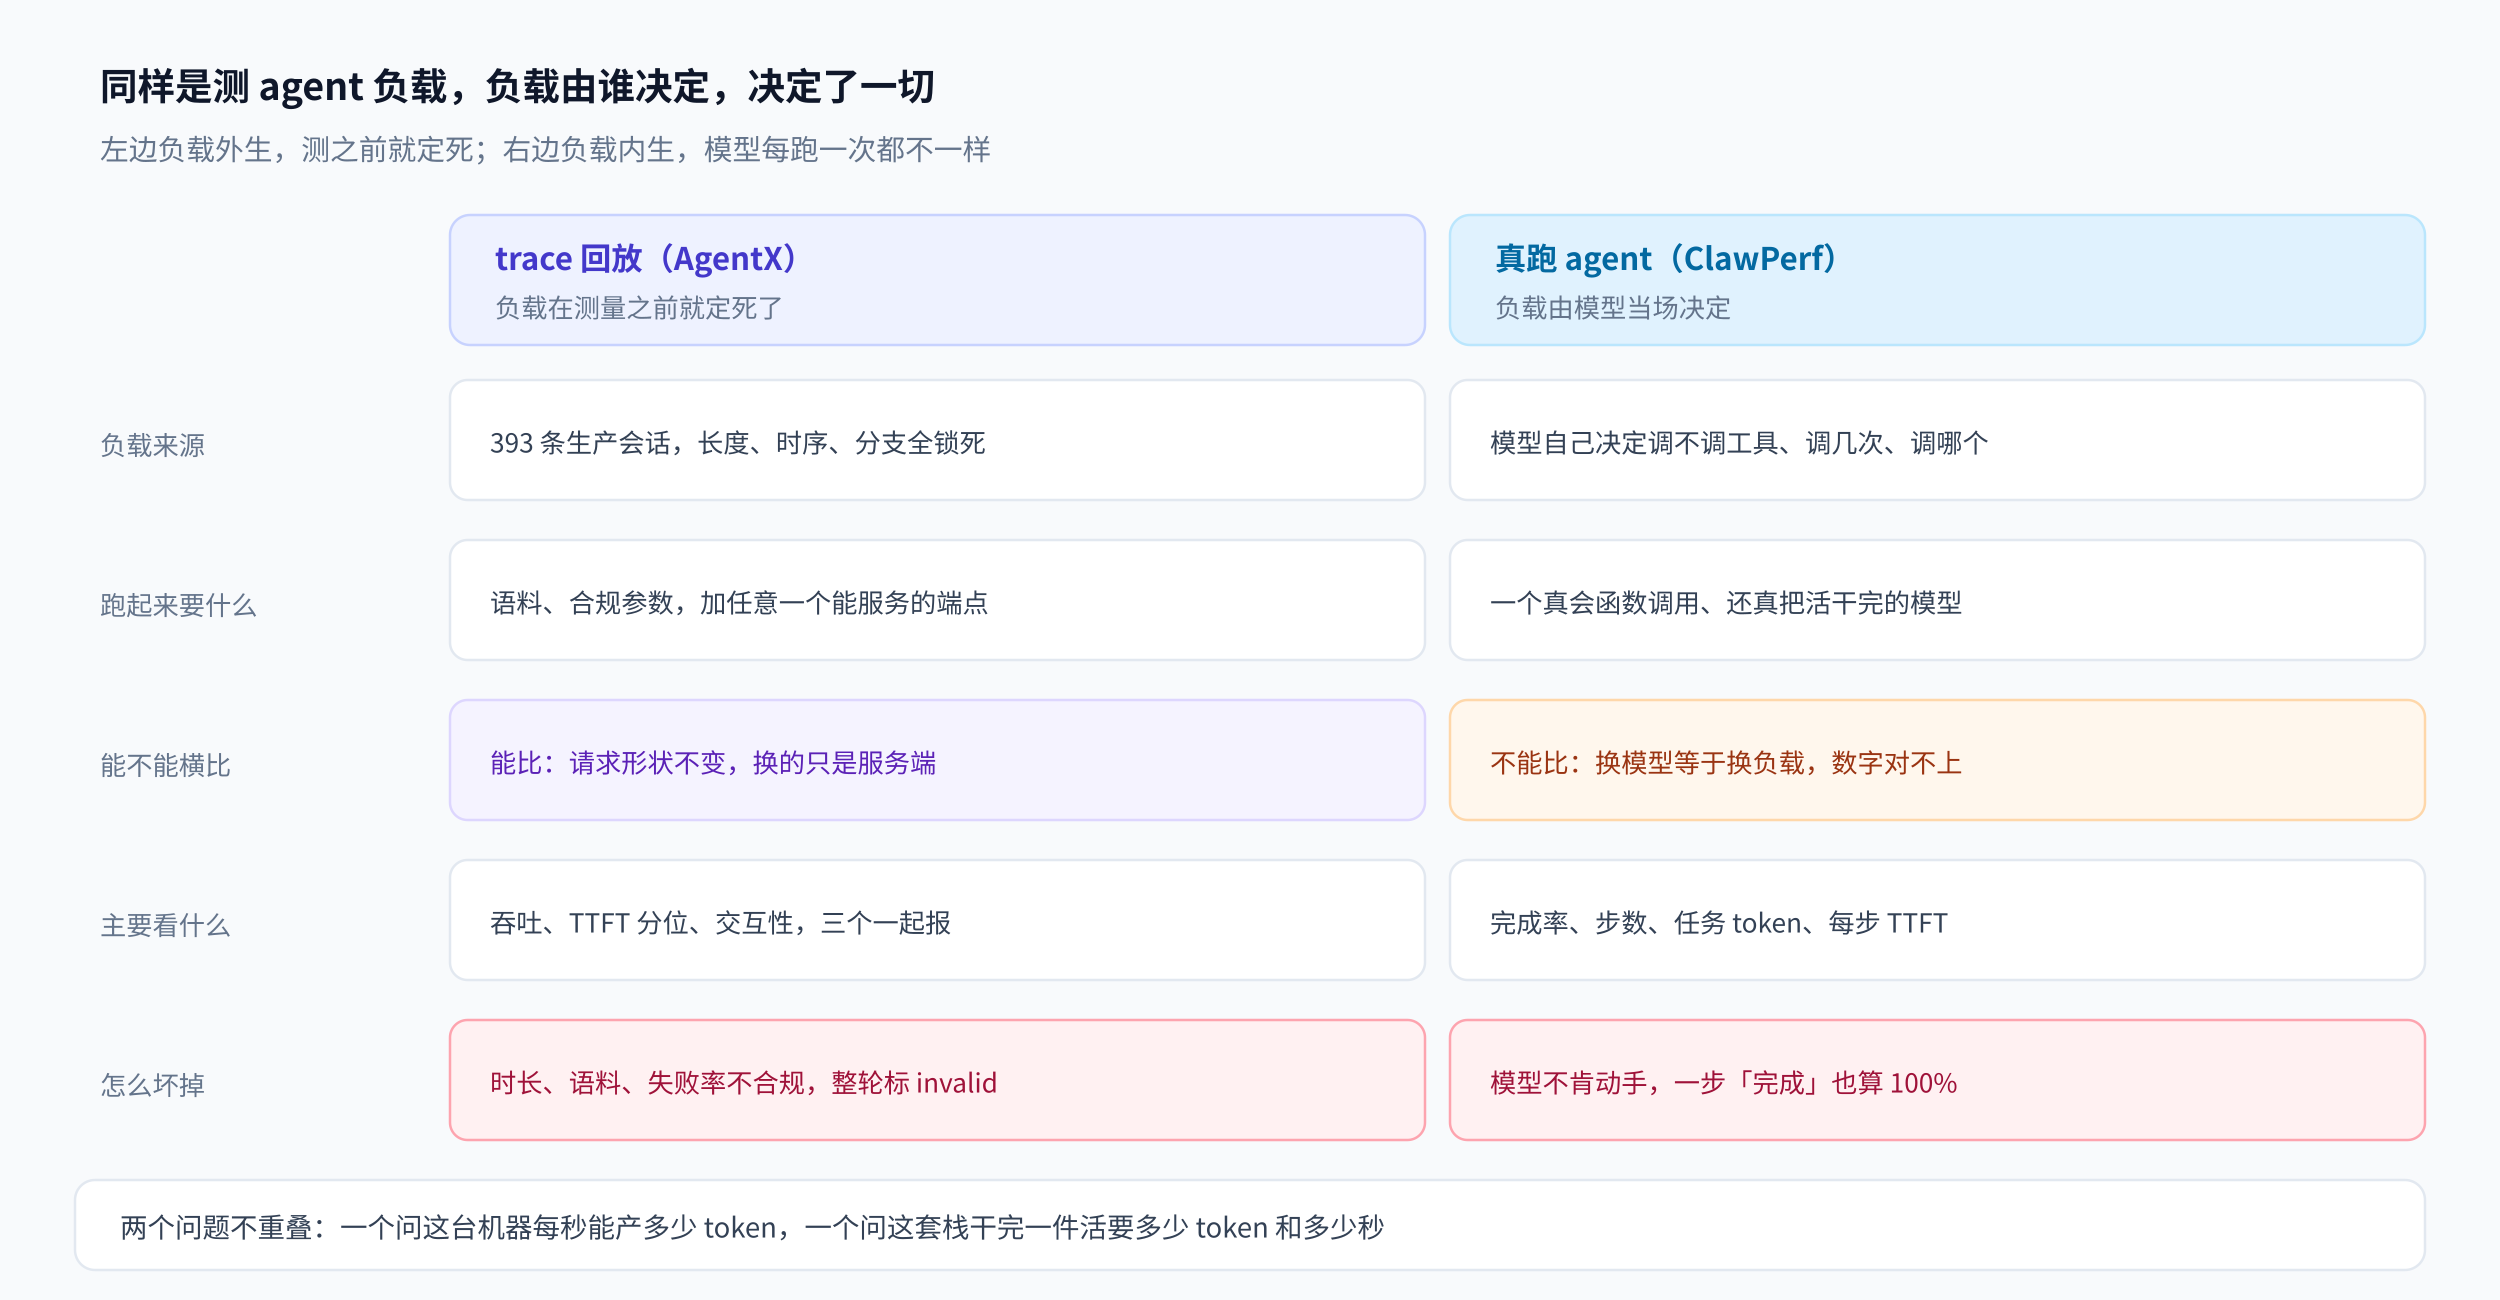
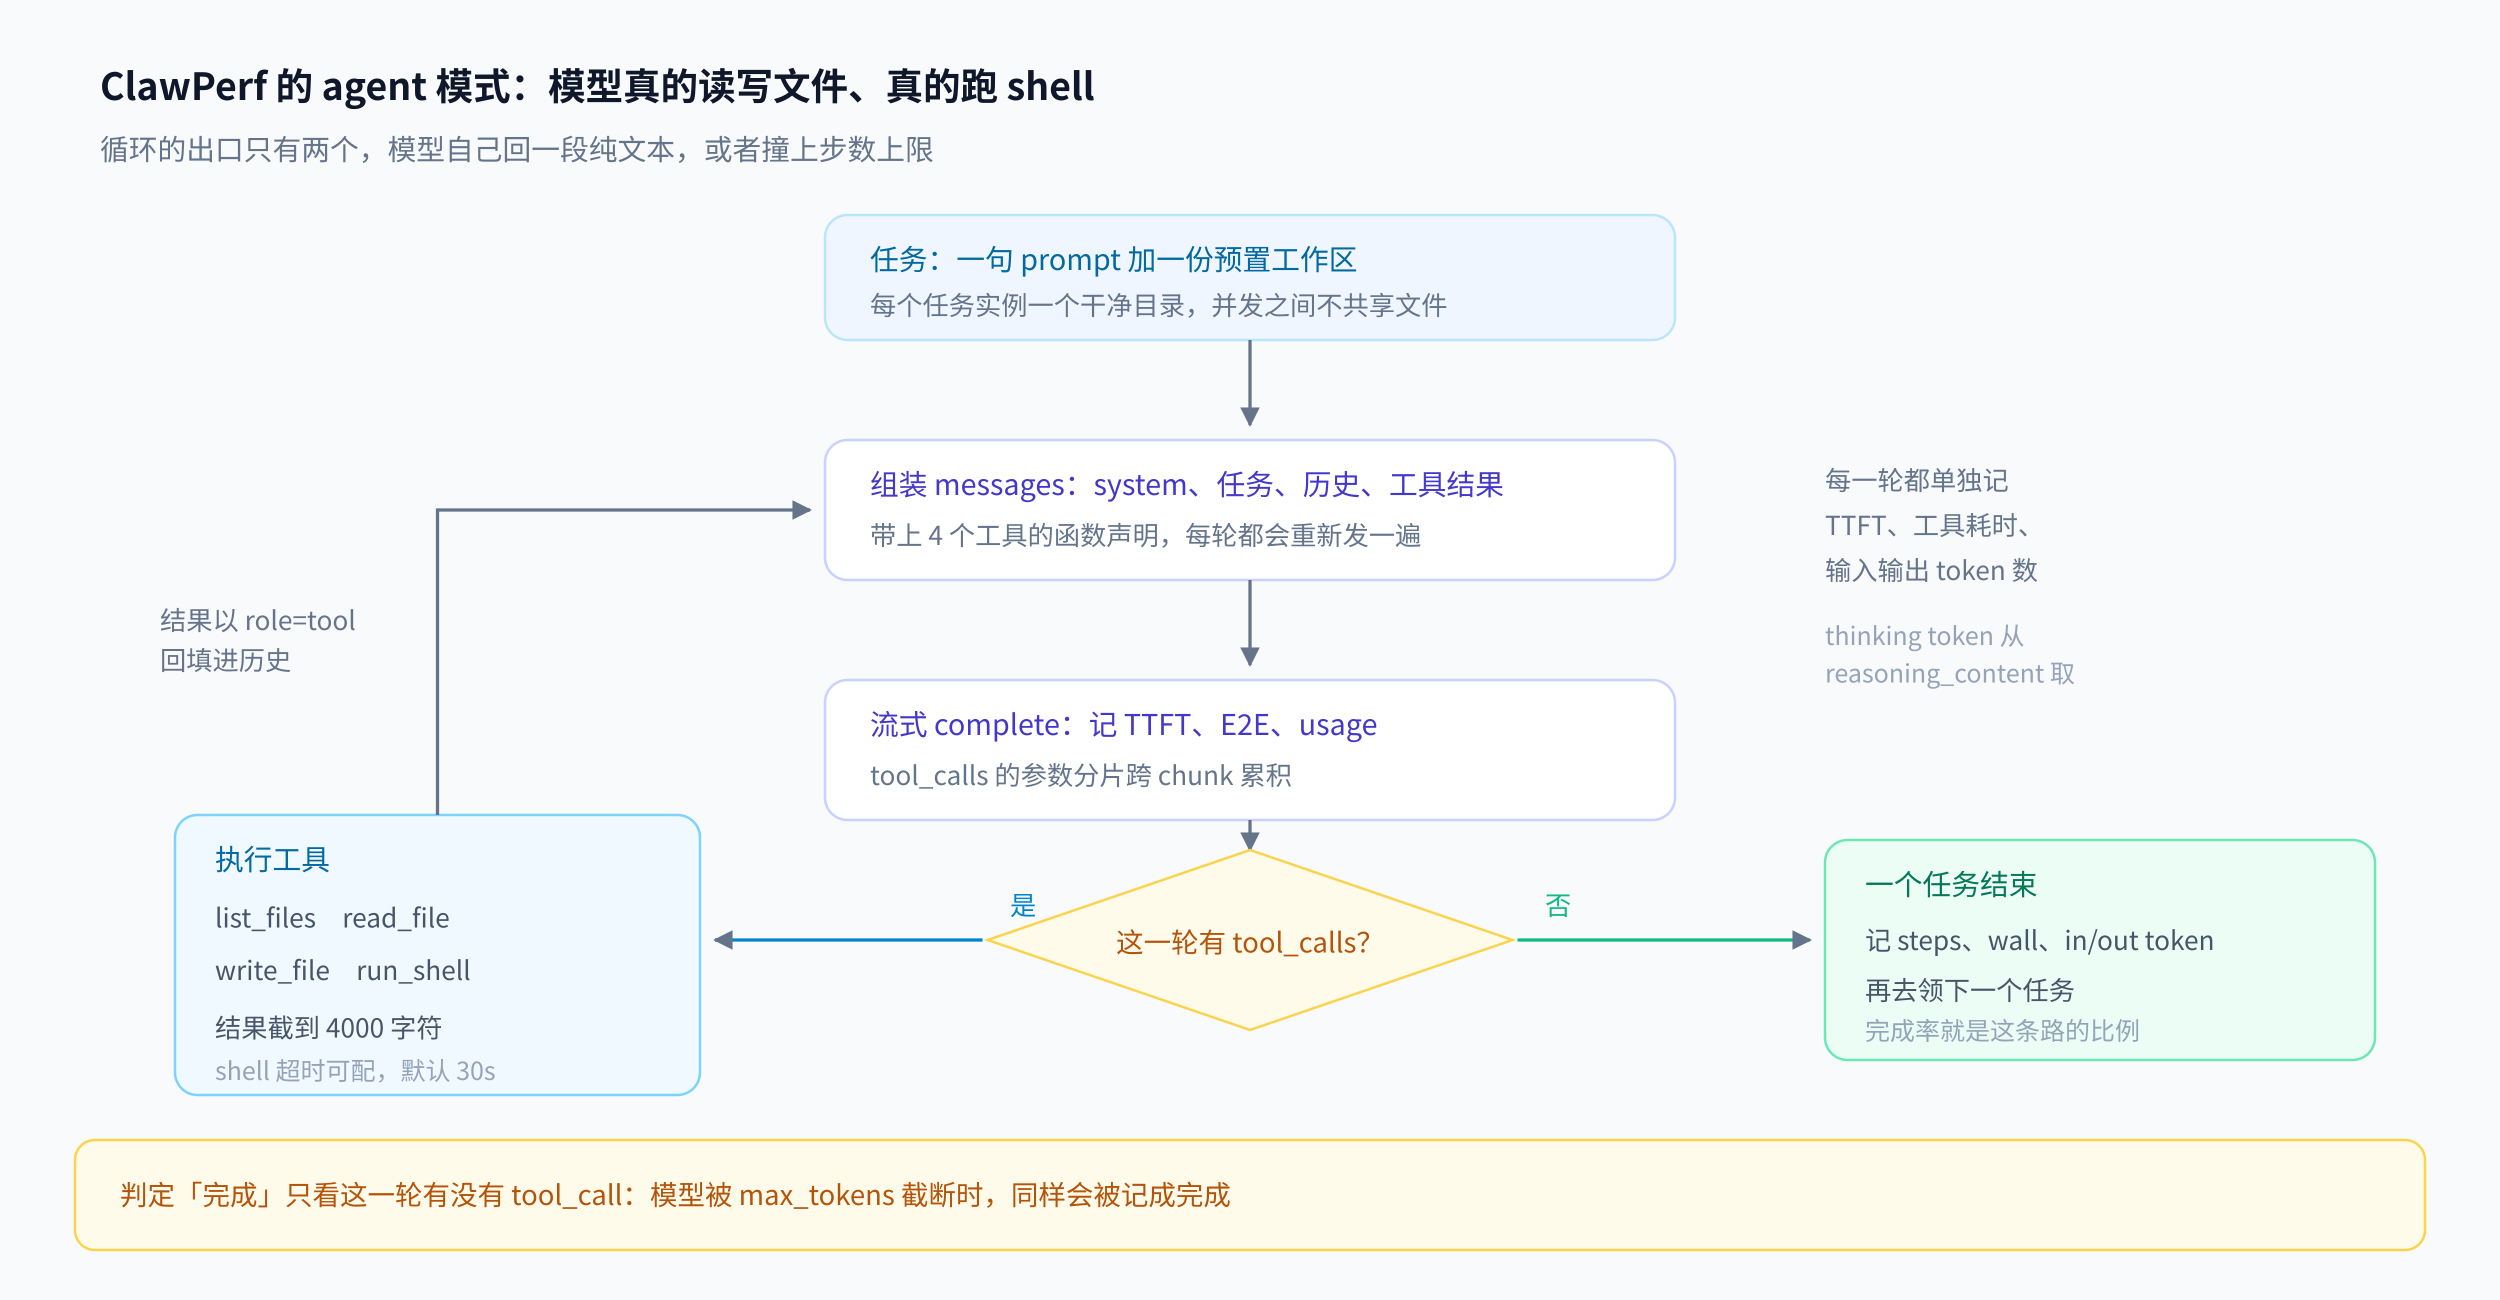
- <svg xmlns="http://www.w3.org/2000/svg" viewBox="0 0 1000 520" width="1000" height="520" role="img" aria-label="trace 回放与真跑 agent 的五个对比维度">
+ <svg xmlns="http://www.w3.org/2000/svg" viewBox="0 0 1000 520" width="1000" height="520" role="img" aria-label="ClawPerf agent 模式的工具循环">
+   <defs>
+     <marker id="c1" viewBox="0 0 10 10" refX="9" refY="5" markerWidth="6" markerHeight="6" orient="auto">
+       <path d="M0,0 L10,5 L0,10 z" fill="#64748B" />
+     </marker>
+   </defs>
  <rect width="1000" height="520" fill="#F8FAFC" />
  <g font-family="'PingFang SC','Microsoft YaHei','Noto Sans CJK SC',system-ui,sans-serif">
-     <text x="40" y="40" font-size="15" font-weight="600" fill="#0F172A">同样是测 agent 负载，负载由谁决定，决定了一切</text>
-     <text x="40" y="64" font-size="11.5" fill="#64748B">左边负载外生，测之前就定死；右边负载内生，模型每跑一次都不一样</text>
-     <rect x="180" y="86" width="390" height="52" rx="8" fill="#EEF2FF" stroke="#C7D2FE" />
-     <text x="198" y="108" font-size="12.5" font-weight="600" fill="#4338CA">trace 回放（AgentX）</text>
-     <text x="198" y="127" font-size="10.5" fill="#64748B">负载在测量之前就定死了</text>
-     <rect x="580" y="86" width="390" height="52" rx="8" fill="#E0F2FE" stroke="#BAE6FD" />
-     <text x="598" y="108" font-size="12.5" font-weight="600" fill="#0369A1">真跑 agent（ClawPerf）</text>
-     <text x="598" y="127" font-size="10.5" fill="#64748B">负载由模型当场决定</text>
-     <text x="40" y="182" font-size="10.5" fill="#64748B">负载来源</text>
-     <rect x="180" y="152" width="390" height="48" rx="7" fill="#FFFFFF" stroke="#E2E8F0" />
-     <text x="196" y="181" font-size="10.5" fill="#334155">393 条生产会话，长度、时序、分支全锁死</text>
-     <rect x="580" y="152" width="390" height="48" rx="7" fill="#FFFFFF" stroke="#E2E8F0" />
-     <text x="596" y="181" font-size="10.5" fill="#334155">模型自己决定调不调工具、调几次、调哪个</text>
-     <text x="40" y="246" font-size="10.5" fill="#64748B">跑起来要什么</text>
-     <rect x="180" y="216" width="390" height="48" rx="7" fill="#FFFFFF" stroke="#E2E8F0" />
-     <text x="196" y="245" font-size="10.5" fill="#334155">语料、合规参数，加任意一个能服务的端点</text>
-     <rect x="580" y="216" width="390" height="48" rx="7" fill="#FFFFFF" stroke="#E2E8F0" />
-     <text x="596" y="245" font-size="10.5" fill="#334155">一个真会函数调用、还真把活干完的模型</text>
-     <text x="40" y="310" font-size="10.5" fill="#64748B">能不能横比</text>
-     <rect x="180" y="280" width="390" height="48" rx="7" fill="#F5F3FF" stroke="#DDD6FE" />
-     <text x="196" y="309" font-size="10.5" fill="#5B21B6">能比：请求形状不变，换的只是服务端</text>
-     <rect x="580" y="280" width="390" height="48" rx="7" fill="#FFF7ED" stroke="#FED7AA" />
-     <text x="596" y="309" font-size="10.5" fill="#9A3412">不能比：换模型等于换负载，数字对不上</text>
-     <text x="40" y="374" font-size="10.5" fill="#64748B">主要看什么</text>
-     <rect x="180" y="344" width="390" height="48" rx="7" fill="#FFFFFF" stroke="#E2E8F0" />
-     <text x="196" y="373" font-size="10.5" fill="#334155">吞吐、TTFT 分位、交互性，三个一起报</text>
-     <rect x="580" y="344" width="390" height="48" rx="7" fill="#FFFFFF" stroke="#E2E8F0" />
-     <text x="596" y="373" font-size="10.5" fill="#334155">完成率、步数、任务 token、每步 TTFT</text>
-     <text x="40" y="438" font-size="10.5" fill="#64748B">怎么坏掉</text>
-     <rect x="180" y="408" width="390" height="48" rx="7" fill="#FFF1F2" stroke="#FDA4AF" />
-     <text x="196" y="437" font-size="10.5" fill="#9F1239">时长、语料、失败率不合规，整轮标 invalid</text>
-     <rect x="580" y="408" width="390" height="48" rx="7" fill="#FFF1F2" stroke="#FDA4AF" />
-     <text x="596" y="437" font-size="10.5" fill="#9F1239">模型不肯动手，一步「完成」也算 100%</text>
-     <rect x="30" y="472" width="940" height="36" rx="8" fill="#FFFFFF" stroke="#E2E8F0" />
-     <text x="48" y="495" font-size="11" fill="#334155">两个问题不重叠：一个问这台机器每秒能产多少 token，一个问这套栈干完一件活要多少 token 和多少秒</text>
+     <text x="40" y="40" font-size="15" font-weight="600" fill="#0F172A">ClawPerf 的 agent 模式：模型真的读写文件、真的跑 shell</text>
+     <text x="40" y="64" font-size="11.5" fill="#64748B">循环的出口只有两个，模型自己回一段纯文本，或者撞上步数上限</text>
+     <rect x="330" y="86" width="340" height="50" rx="9" fill="#EFF6FF" stroke="#BAE6FD" />
+     <text x="348" y="108" font-size="11.5" fill="#0369A1">任务：一句 prompt 加一份预置工作区</text>
+     <text x="348" y="126" font-size="10.5" fill="#64748B">每个任务实例一个干净目录，并发之间不共享文件</text>
+     <line x1="500" y1="136" x2="500" y2="170" stroke="#64748B" stroke-width="1.3" marker-end="url(#c1)" />
+     <rect x="330" y="176" width="340" height="56" rx="9" fill="#FFFFFF" stroke="#C7D2FE" />
+     <text x="348" y="198" font-size="11.5" fill="#4338CA">组装 messages：system、任务、历史、工具结果</text>
+     <text x="348" y="218" font-size="10.5" fill="#64748B">带上 4 个工具的函数声明，每轮都会重新发一遍</text>
+     <line x1="500" y1="232" x2="500" y2="266" stroke="#64748B" stroke-width="1.3" marker-end="url(#c1)" />
+     <rect x="330" y="272" width="340" height="56" rx="9" fill="#FFFFFF" stroke="#C7D2FE" />
+     <text x="348" y="294" font-size="11.5" fill="#4338CA">流式 complete：记 TTFT、E2E、usage</text>
+     <text x="348" y="314" font-size="10.5" fill="#64748B">tool_calls 的参数分片跨 chunk 累积</text>
+     <line x1="500" y1="328" x2="500" y2="340" stroke="#64748B" stroke-width="1.3" marker-end="url(#c1)" />
+     <polygon points="395,376 500,340 605,376 500,412" fill="#FFFBEB" stroke="#FCD34D" />
+     <text x="500" y="381" font-size="11" fill="#B45309" text-anchor="middle">这一轮有 tool_calls？</text>
+     <line x1="393" y1="376" x2="286" y2="376" stroke="#0284C7" stroke-width="1.3" marker-end="url(#c1)" />
+     <text x="404" y="366" font-size="10.5" fill="#0284C7">是</text>
+     <rect x="70" y="326" width="210" height="112" rx="9" fill="#F0F9FF" stroke="#7DD3FC" />
+     <text x="86" y="348" font-size="11.5" fill="#0369A1">执行工具</text>
+     <text x="86" y="371" font-size="10.5" fill="#475569">list_files　read_file</text>
+     <text x="86" y="392" font-size="10.5" fill="#475569">write_file　run_shell</text>
+     <text x="86" y="415" font-size="10.5" fill="#475569">结果截到 4000 字符</text>
+     <text x="86" y="432" font-size="10" fill="#94A3B8">shell 超时可配，默认 30s</text>
+     <path d="M175,326 L175,204 L324,204" stroke="#64748B" stroke-width="1.3" fill="none" marker-end="url(#c1)" />
+     <text x="64" y="252" font-size="10.5" fill="#64748B">结果以 role=tool</text>
+     <text x="64" y="268" font-size="10.5" fill="#64748B">回填进历史</text>
+     <line x1="607" y1="376" x2="724" y2="376" stroke="#10B981" stroke-width="1.3" marker-end="url(#c1)" />
+     <text x="618" y="366" font-size="10.5" fill="#10B981">否</text>
+     <rect x="730" y="336" width="220" height="88" rx="9" fill="#ECFDF5" stroke="#6EE7B7" />
+     <text x="746" y="358" font-size="11.5" fill="#047857">一个任务结束</text>
+     <text x="746" y="380" font-size="10.5" fill="#475569">记 steps、wall、in/out token</text>
+     <text x="746" y="400" font-size="10.5" fill="#475569">再去领下一个任务</text>
+     <text x="746" y="416" font-size="10" fill="#94A3B8">完成率就是这条路的比例</text>
+     <text x="730" y="196" font-size="10.5" fill="#64748B">每一轮都单独记</text>
+     <text x="730" y="214" font-size="10.5" fill="#64748B">TTFT、工具耗时、</text>
+     <text x="730" y="232" font-size="10.5" fill="#64748B">输入输出 token 数</text>
+     <text x="730" y="258" font-size="10" fill="#94A3B8">thinking token 从</text>
+     <text x="730" y="273" font-size="10" fill="#94A3B8">reasoning_content 取</text>
+     <rect x="30" y="456" width="940" height="44" rx="8" fill="#FFFBEB" stroke="#FCD34D" />
+     <text x="48" y="482" font-size="11" fill="#B45309">判定「完成」只看这一轮有没有 tool_call：模型被 max_tokens 截断时，同样会被记成完成</text>
  </g>
</svg>
